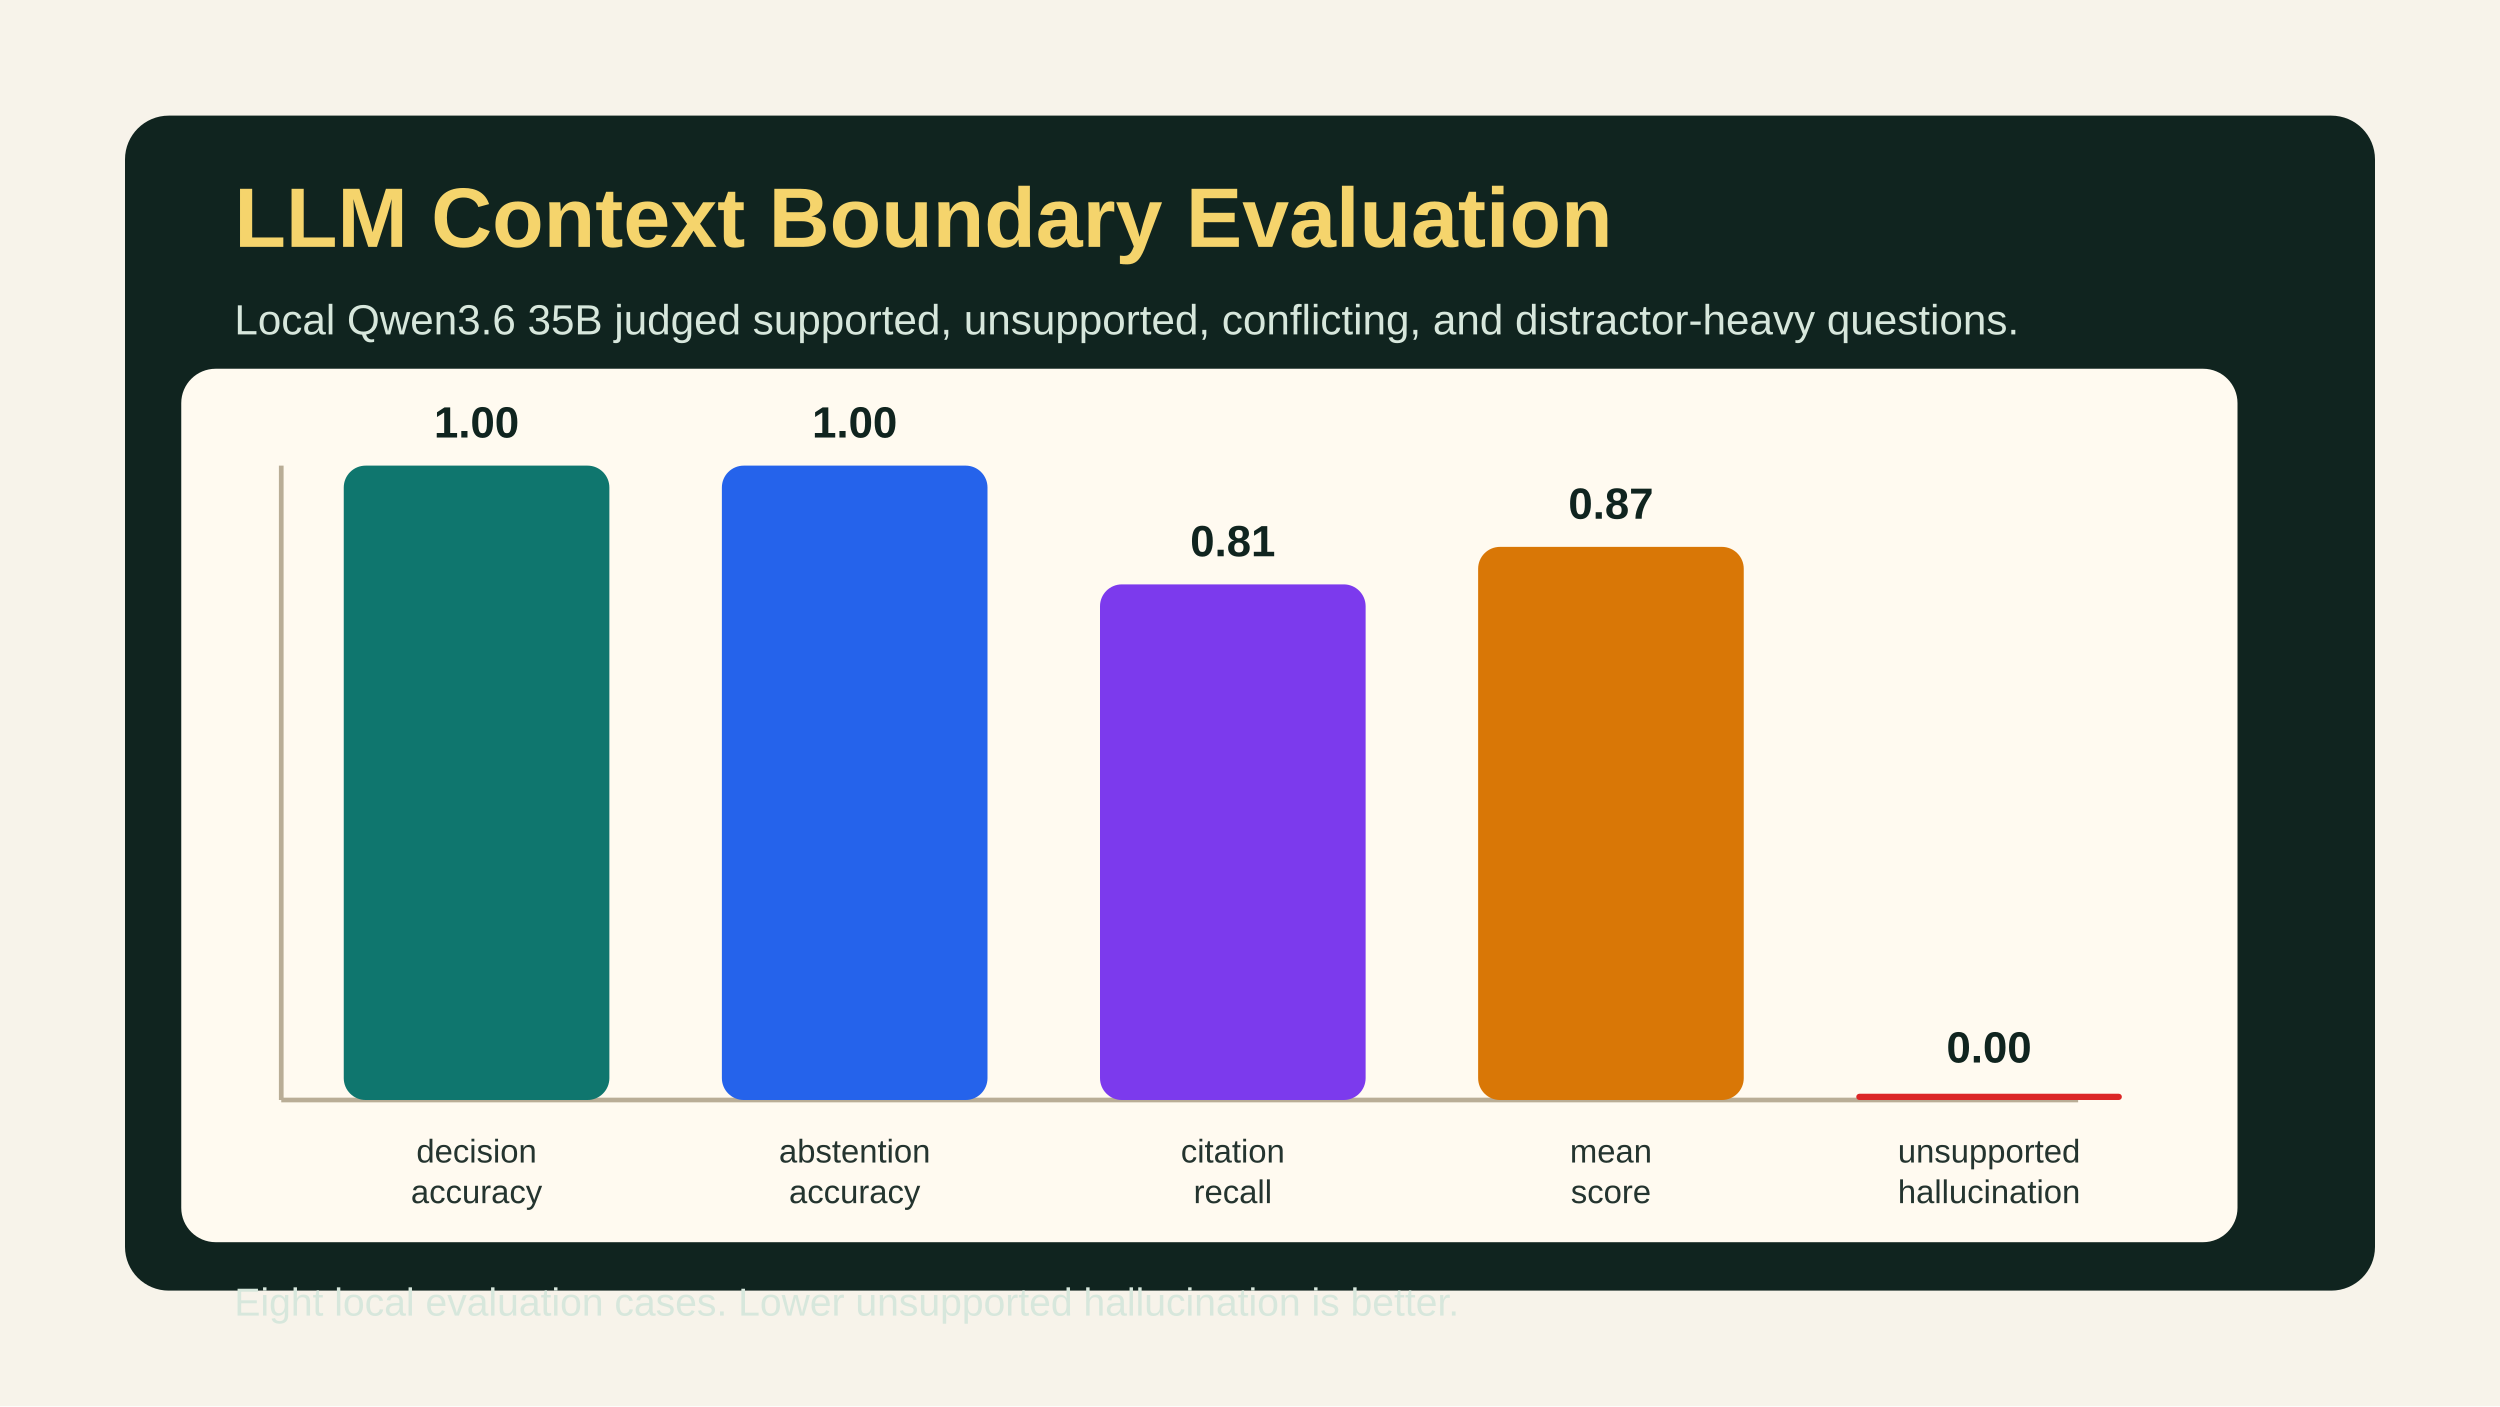
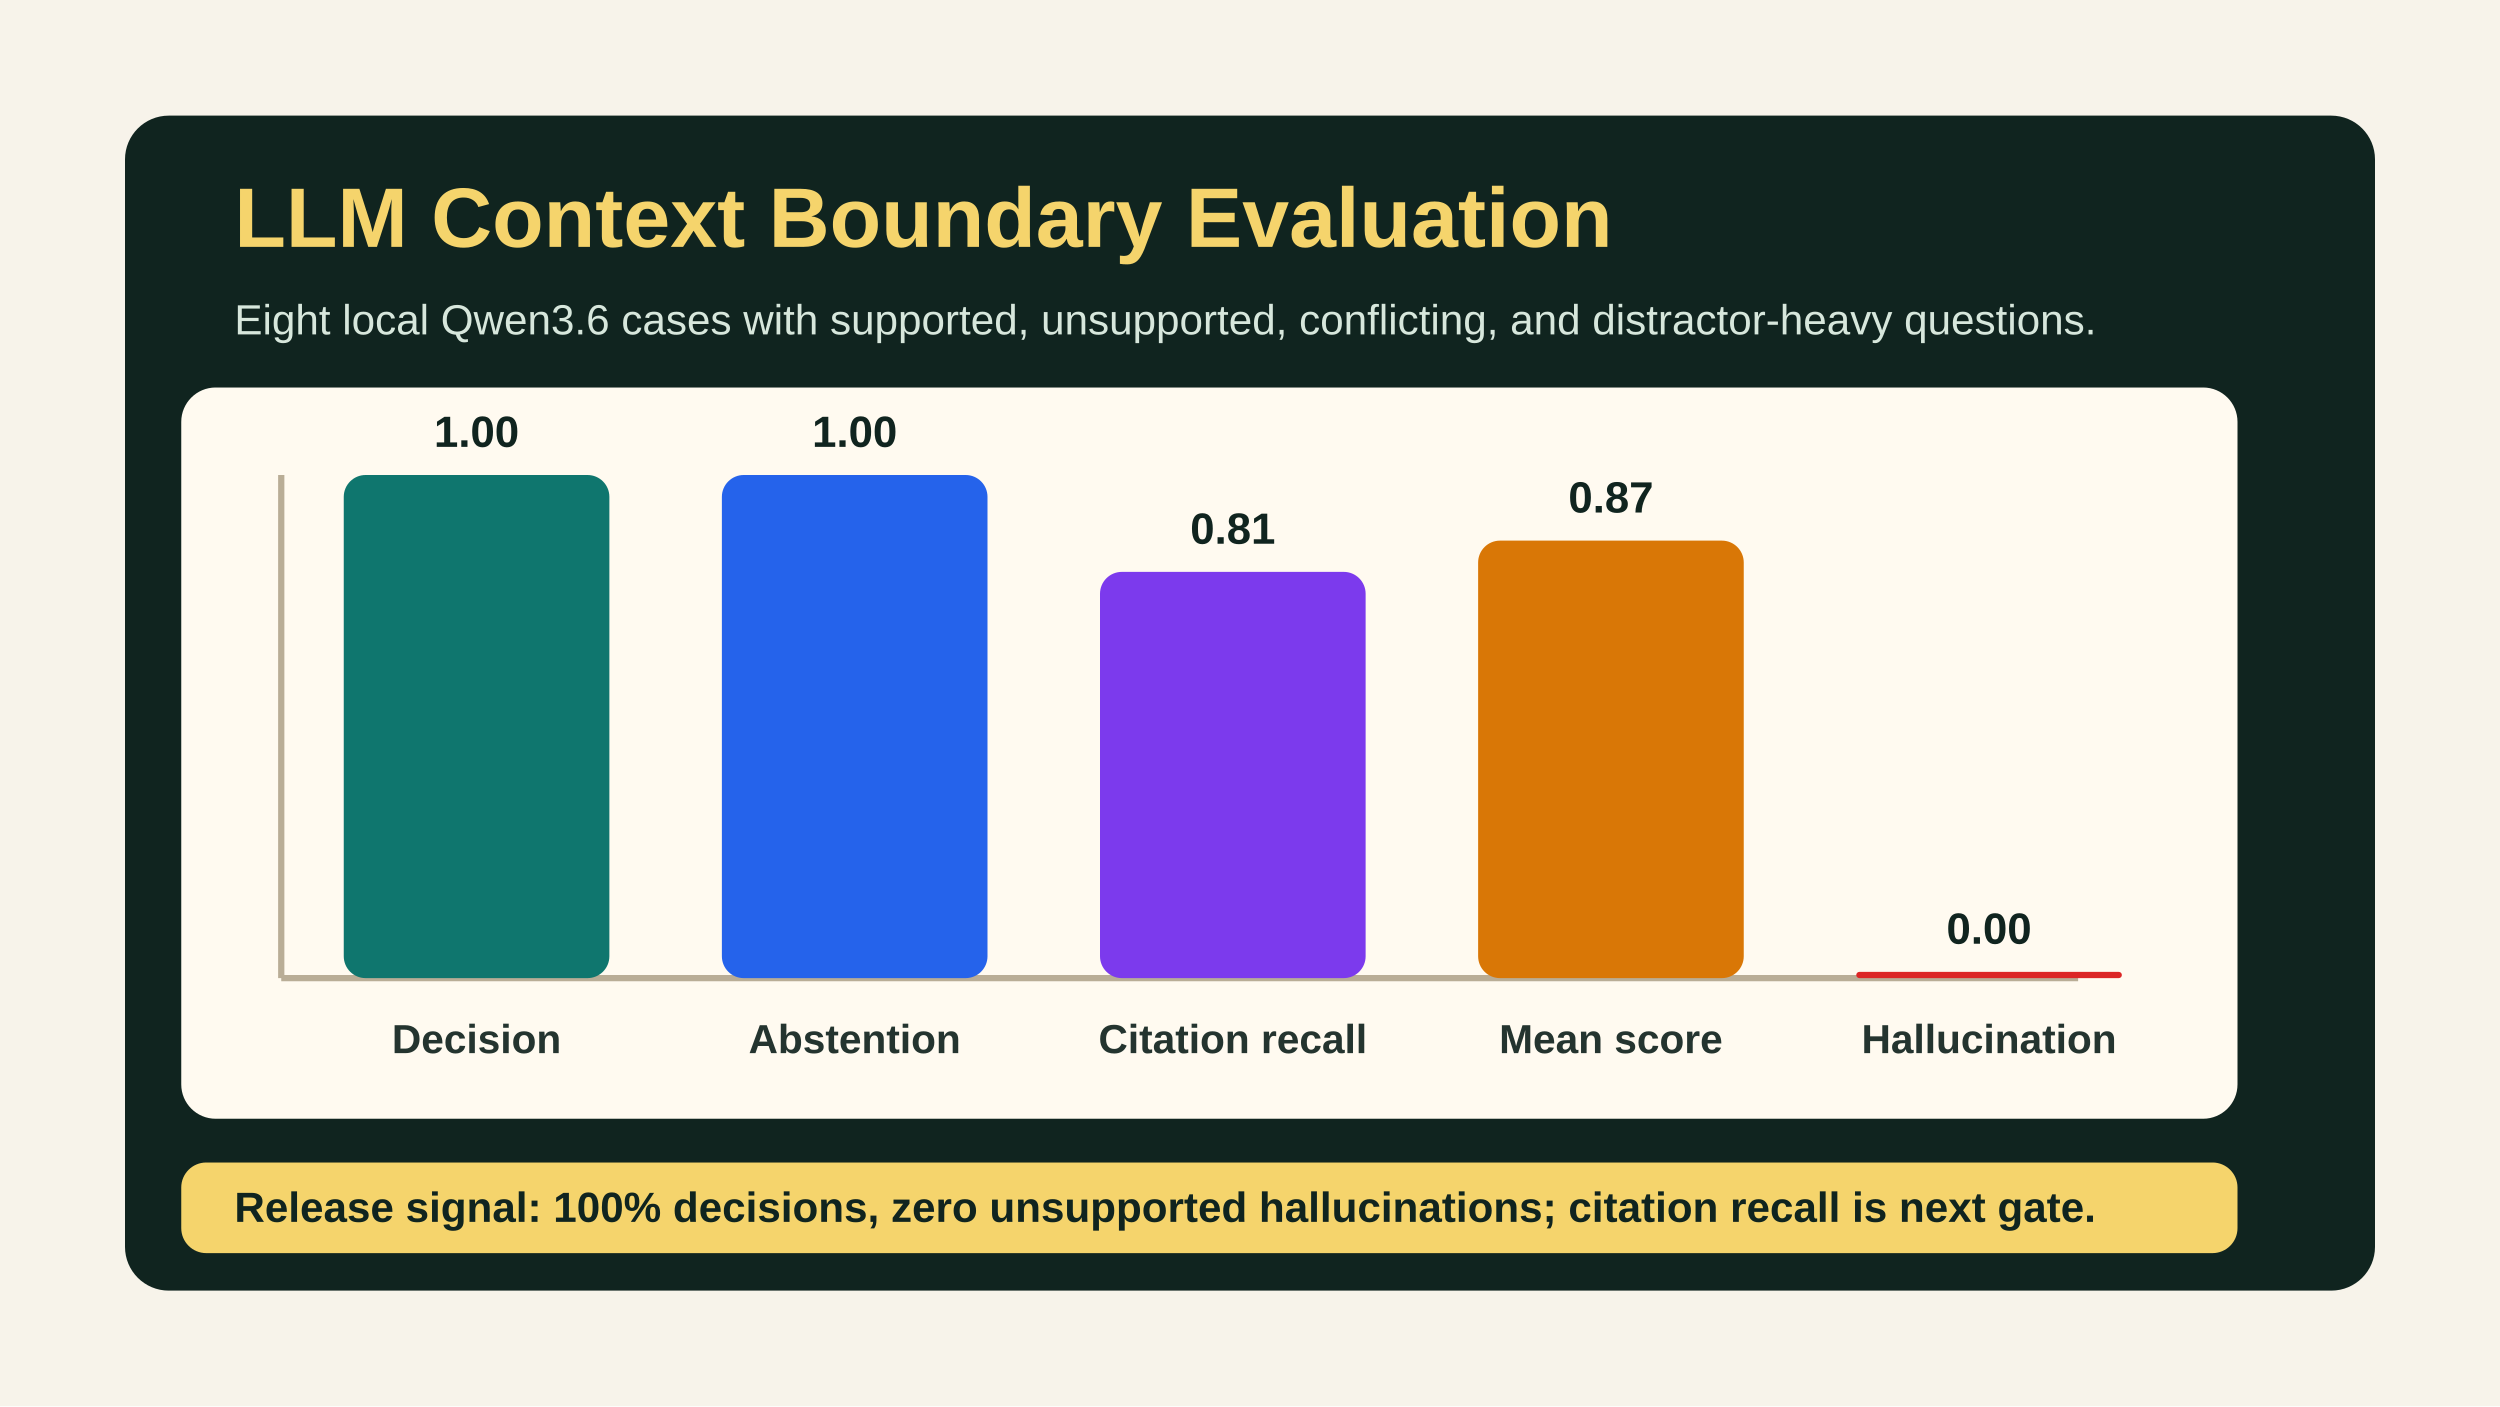
<svg xmlns="http://www.w3.org/2000/svg" viewBox="0 0 1600 900" role="img" aria-labelledby="title desc">
  <rect width="1600" height="900" fill="#f7f3ea" />
  <rect x="80" y="74" width="1440" height="752" rx="28" fill="#10241f" />
  <text x="150" y="158" fill="#f5d46c" font-family="Arial, sans-serif" font-size="54" font-weight="900">LLM Context Boundary Evaluation</text>
-   <text x="150" y="214" fill="#d7e7dc" font-family="Arial, sans-serif" font-size="27">Local Qwen3.6 35B judged supported, unsupported, conflicting, and distractor-heavy questions.</text>
-   <rect x="116" y="236" width="1316" height="559" rx="22" fill="#fffaf0" />
-   <line x1="180" y1="704" x2="1330" y2="704" stroke="#b9ad96" stroke-width="3" />
-   <line x1="180" y1="298" x2="180" y2="704" stroke="#b9ad96" stroke-width="3" />
-   <rect x="220" y="298" width="170" height="406" rx="14" fill="#0f766e" />
-   <rect x="462" y="298" width="170" height="406" rx="14" fill="#2563eb" />
-   <rect x="704" y="374" width="170" height="330" rx="14" fill="#7c3aed" />
-   <rect x="946" y="350" width="170" height="354" rx="14" fill="#d97706" />
-   <rect x="1188" y="700" width="170" height="4" rx="2" fill="#dc2626" />
+   <text x="150" y="214" fill="#d7e7dc" font-family="Arial, sans-serif" font-size="27">Eight local Qwen3.6 cases with supported, unsupported, conflicting, and distractor-heavy questions.</text>
+   <rect x="116" y="248" width="1316" height="468" rx="22" fill="#fffaf0" />
+   <line x1="180" y1="626" x2="1330" y2="626" stroke="#b9ad96" stroke-width="4" />
+   <line x1="180" y1="304" x2="180" y2="626" stroke="#b9ad96" stroke-width="4" />
+   <rect x="220" y="304" width="170" height="322" rx="14" fill="#0f766e" />
+   <rect x="462" y="304" width="170" height="322" rx="14" fill="#2563eb" />
+   <rect x="704" y="366" width="170" height="260" rx="14" fill="#7c3aed" />
+   <rect x="946" y="346" width="170" height="280" rx="14" fill="#d97706" />
+   <rect x="1188" y="622" width="170" height="4" rx="2" fill="#dc2626" />
  <g font-family="Arial, sans-serif" font-size="28" font-weight="800" fill="#10241f" text-anchor="middle">
-     <text x="305" y="280">1.00</text>
-     <text x="547" y="280">1.00</text>
-     <text x="789" y="356">0.81</text>
-     <text x="1031" y="332">0.87</text>
-     <text x="1273" y="680">0.00</text>
+     <text x="305" y="286">1.00</text>
+     <text x="547" y="286">1.00</text>
+     <text x="789" y="348">0.81</text>
+     <text x="1031" y="328">0.87</text>
+     <text x="1273" y="604">0.00</text>
  </g>
-   <g font-family="Arial, sans-serif" font-size="21" fill="#24342f" text-anchor="middle">
-     <text x="305" y="744">decision</text>
-     <text x="305" y="770">accuracy</text>
-     <text x="547" y="744">abstention</text>
-     <text x="547" y="770">accuracy</text>
-     <text x="789" y="744">citation</text>
-     <text x="789" y="770">recall</text>
-     <text x="1031" y="744">mean</text>
-     <text x="1031" y="770">score</text>
-     <text x="1273" y="744">unsupported</text>
-     <text x="1273" y="770">hallucination</text>
+   <g font-family="Arial, sans-serif" font-size="26" font-weight="700" fill="#24342f" text-anchor="middle">
+     <text x="305" y="674">Decision</text>
+     <text x="547" y="674">Abstention</text>
+     <text x="789" y="674">Citation recall</text>
+     <text x="1031" y="674">Mean score</text>
+     <text x="1273" y="674">Hallucination</text>
  </g>
-   <text x="150" y="842" fill="#d7e7dc" font-family="Arial, sans-serif" font-size="25">Eight local evaluation cases. Lower unsupported hallucination is better.</text>
+   <rect x="116" y="744" width="1316" height="58" rx="16" fill="#f5d46c" />
+   <text x="150" y="782" fill="#10241f" font-family="Arial, sans-serif" font-size="27" font-weight="800">Release signal: 100% decisions, zero unsupported hallucinations; citation recall is next gate.</text>
</svg>
